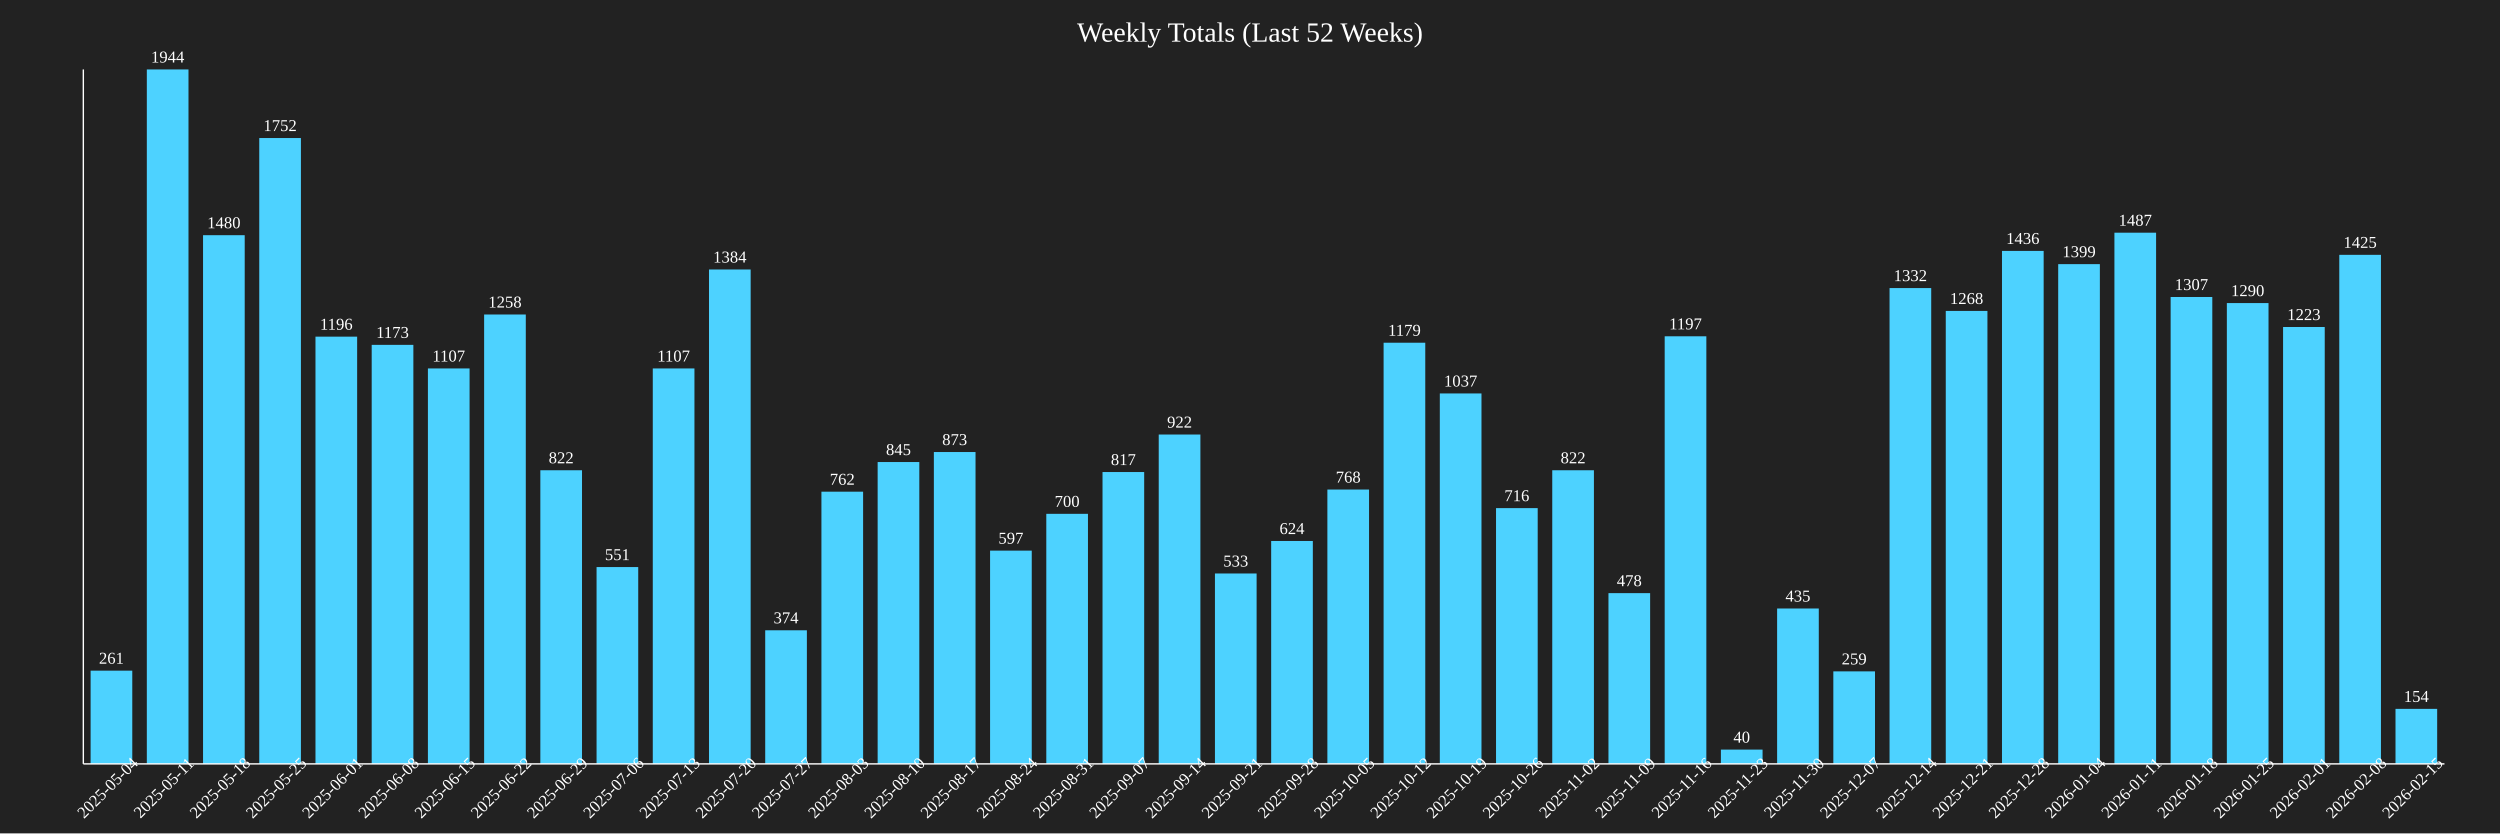
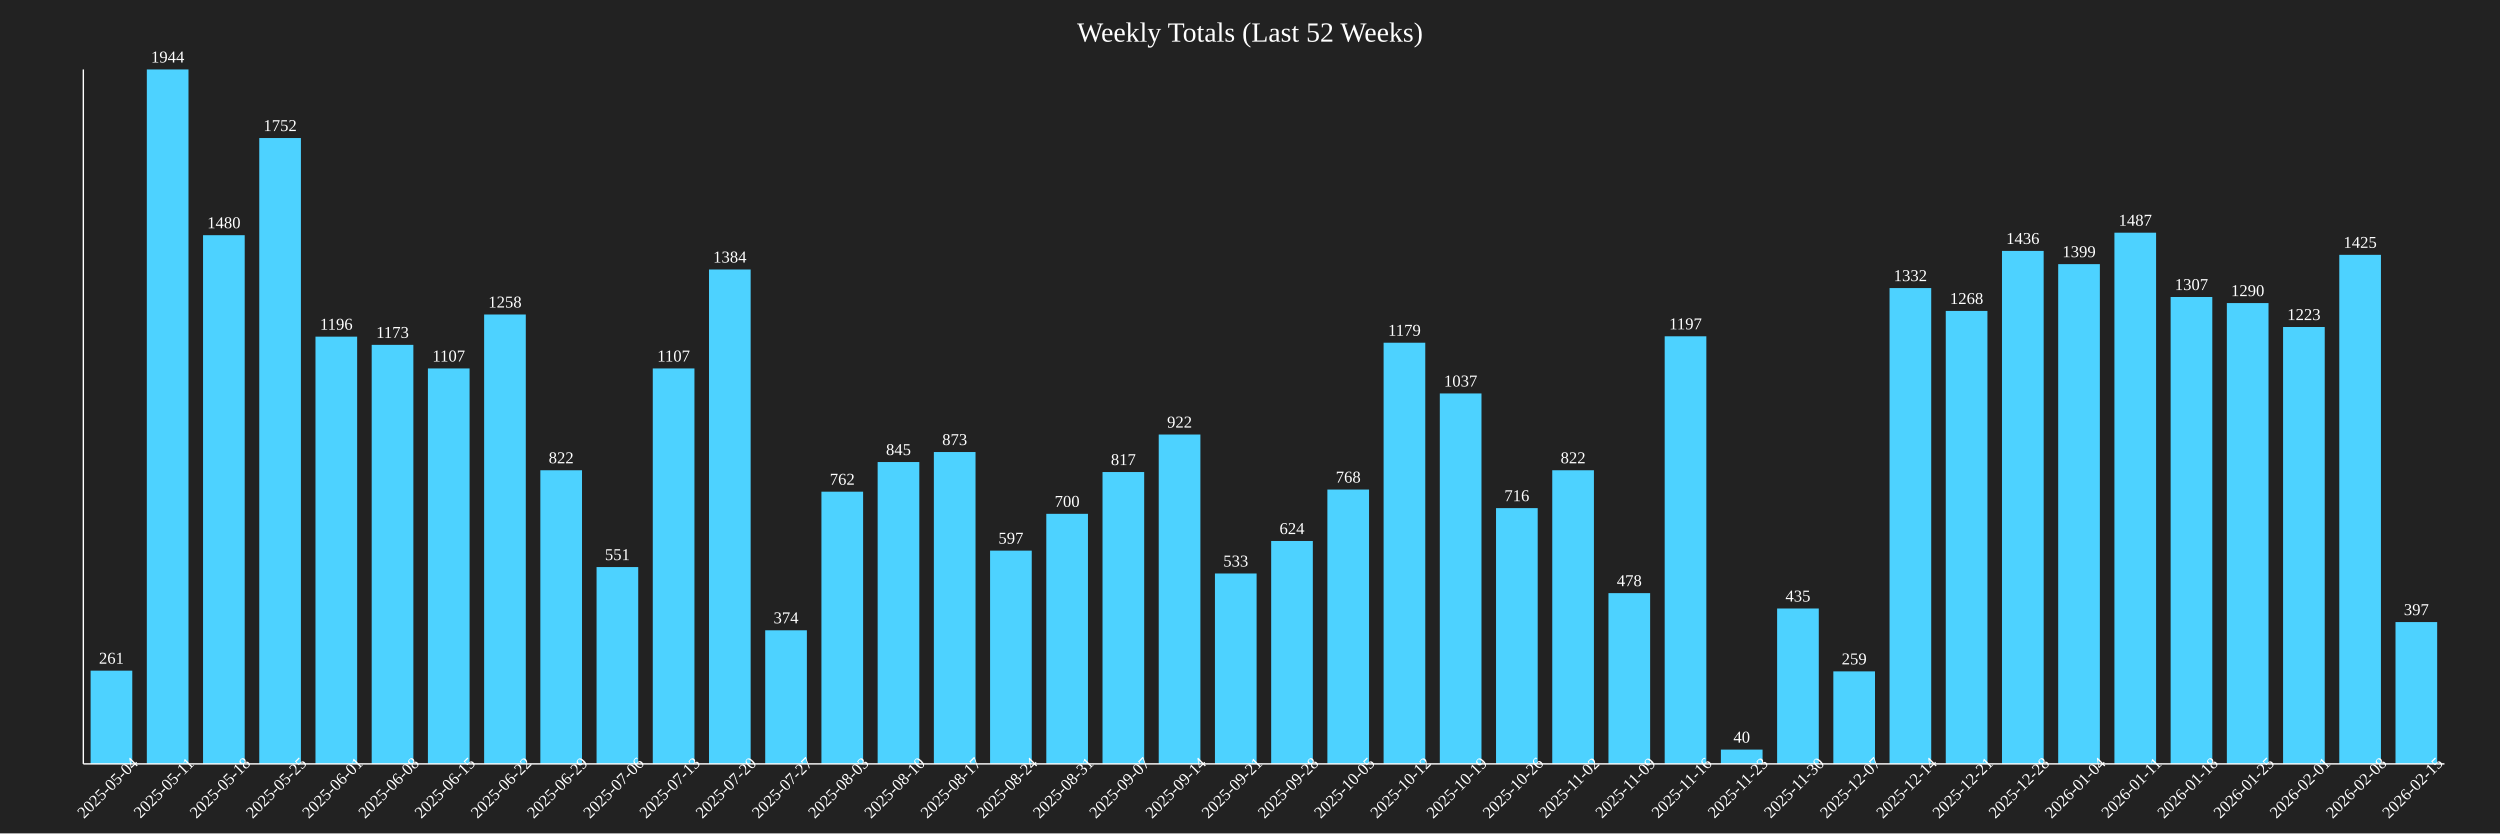
<svg xmlns="http://www.w3.org/2000/svg" baseProfile="full" height="600" version="1.1" width="1800">
  <defs />
  <rect fill="#222222" height="100%" width="100%" x="0" y="0" />
  <text fill="white" font-size="20" text-anchor="middle" x="900.0" y="30">Weekly Totals (Last 52 Weeks)</text>
  <rect fill="#4DD2FF" height="67.13" width="30" x="65.238" y="482.87" />
  <text fill="white" font-size="12" text-anchor="middle" x="80.238" y="477.87">261</text>
  <text fill="white" font-size="12" text-anchor="middle" transform="rotate(-45,80.2381,570)" x="80.238" y="570">2025-05-04</text>
  <rect fill="#4DD2FF" height="500.0" width="30" x="105.714" y="50.0" />
  <text fill="white" font-size="12" text-anchor="middle" x="120.714" y="45.0">1944</text>
  <text fill="white" font-size="12" text-anchor="middle" transform="rotate(-45,120.7143,570)" x="120.714" y="570">2025-05-11</text>
  <rect fill="#4DD2FF" height="380.658" width="30" x="146.19" y="169.342" />
  <text fill="white" font-size="12" text-anchor="middle" x="161.19" y="164.342">1480</text>
  <text fill="white" font-size="12" text-anchor="middle" transform="rotate(-45,161.1905,570)" x="161.19" y="570">2025-05-18</text>
  <rect fill="#4DD2FF" height="450.617" width="30" x="186.667" y="99.383" />
  <text fill="white" font-size="12" text-anchor="middle" x="201.667" y="94.383">1752</text>
  <text fill="white" font-size="12" text-anchor="middle" transform="rotate(-45,201.6667,570)" x="201.667" y="570">2025-05-25</text>
  <rect fill="#4DD2FF" height="307.613" width="30" x="227.143" y="242.387" />
  <text fill="white" font-size="12" text-anchor="middle" x="242.143" y="237.387">1196</text>
  <text fill="white" font-size="12" text-anchor="middle" transform="rotate(-45,242.1429,570)" x="242.143" y="570">2025-06-01</text>
  <rect fill="#4DD2FF" height="301.698" width="30" x="267.619" y="248.302" />
  <text fill="white" font-size="12" text-anchor="middle" x="282.619" y="243.302">1173</text>
  <text fill="white" font-size="12" text-anchor="middle" transform="rotate(-45,282.619,570)" x="282.619" y="570">2025-06-08</text>
  <rect fill="#4DD2FF" height="284.722" width="30" x="308.095" y="265.278" />
  <text fill="white" font-size="12" text-anchor="middle" x="323.095" y="260.278">1107</text>
  <text fill="white" font-size="12" text-anchor="middle" transform="rotate(-45,323.0952,570)" x="323.095" y="570">2025-06-15</text>
  <rect fill="#4DD2FF" height="323.56" width="30" x="348.571" y="226.44" />
  <text fill="white" font-size="12" text-anchor="middle" x="363.571" y="221.44">1258</text>
  <text fill="white" font-size="12" text-anchor="middle" transform="rotate(-45,363.5714,570)" x="363.571" y="570">2025-06-22</text>
  <rect fill="#4DD2FF" height="211.42" width="30" x="389.048" y="338.58" />
  <text fill="white" font-size="12" text-anchor="middle" x="404.048" y="333.58">822</text>
  <text fill="white" font-size="12" text-anchor="middle" transform="rotate(-45,404.0476,570)" x="404.048" y="570">2025-06-29</text>
  <rect fill="#4DD2FF" height="141.718" width="30" x="429.524" y="408.282" />
  <text fill="white" font-size="12" text-anchor="middle" x="444.524" y="403.282">551</text>
  <text fill="white" font-size="12" text-anchor="middle" transform="rotate(-45,444.5238,570)" x="444.524" y="570">2025-07-06</text>
  <rect fill="#4DD2FF" height="284.722" width="30" x="470.0" y="265.278" />
  <text fill="white" font-size="12" text-anchor="middle" x="485.0" y="260.278">1107</text>
  <text fill="white" font-size="12" text-anchor="middle" transform="rotate(-45,485.0,570)" x="485.0" y="570">2025-07-13</text>
  <rect fill="#4DD2FF" height="355.967" width="30" x="510.476" y="194.033" />
  <text fill="white" font-size="12" text-anchor="middle" x="525.476" y="189.033">1384</text>
  <text fill="white" font-size="12" text-anchor="middle" transform="rotate(-45,525.4762,570)" x="525.476" y="570">2025-07-20</text>
  <rect fill="#4DD2FF" height="96.193" width="30" x="550.952" y="453.807" />
  <text fill="white" font-size="12" text-anchor="middle" x="565.952" y="448.807">374</text>
  <text fill="white" font-size="12" text-anchor="middle" transform="rotate(-45,565.9524,570)" x="565.952" y="570">2025-07-27</text>
  <rect fill="#4DD2FF" height="195.988" width="30" x="591.429" y="354.012" />
  <text fill="white" font-size="12" text-anchor="middle" x="606.429" y="349.012">762</text>
  <text fill="white" font-size="12" text-anchor="middle" transform="rotate(-45,606.4286,570)" x="606.429" y="570">2025-08-03</text>
  <rect fill="#4DD2FF" height="217.335" width="30" x="631.905" y="332.665" />
  <text fill="white" font-size="12" text-anchor="middle" x="646.905" y="327.665">845</text>
  <text fill="white" font-size="12" text-anchor="middle" transform="rotate(-45,646.9048,570)" x="646.905" y="570">2025-08-10</text>
  <rect fill="#4DD2FF" height="224.537" width="30" x="672.381" y="325.463" />
  <text fill="white" font-size="12" text-anchor="middle" x="687.381" y="320.463">873</text>
  <text fill="white" font-size="12" text-anchor="middle" transform="rotate(-45,687.381,570)" x="687.381" y="570">2025-08-17</text>
  <rect fill="#4DD2FF" height="153.549" width="30" x="712.857" y="396.451" />
  <text fill="white" font-size="12" text-anchor="middle" x="727.857" y="391.451">597</text>
  <text fill="white" font-size="12" text-anchor="middle" transform="rotate(-45,727.8571,570)" x="727.857" y="570">2025-08-24</text>
  <rect fill="#4DD2FF" height="180.041" width="30" x="753.333" y="369.959" />
  <text fill="white" font-size="12" text-anchor="middle" x="768.333" y="364.959">700</text>
  <text fill="white" font-size="12" text-anchor="middle" transform="rotate(-45,768.3333,570)" x="768.333" y="570">2025-08-31</text>
  <rect fill="#4DD2FF" height="210.134" width="30" x="793.81" y="339.866" />
  <text fill="white" font-size="12" text-anchor="middle" x="808.81" y="334.866">817</text>
  <text fill="white" font-size="12" text-anchor="middle" transform="rotate(-45,808.8095,570)" x="808.81" y="570">2025-09-07</text>
  <rect fill="#4DD2FF" height="237.14" width="30" x="834.286" y="312.86" />
  <text fill="white" font-size="12" text-anchor="middle" x="849.286" y="307.86">922</text>
  <text fill="white" font-size="12" text-anchor="middle" transform="rotate(-45,849.2857,570)" x="849.286" y="570">2025-09-14</text>
  <rect fill="#4DD2FF" height="137.088" width="30" x="874.762" y="412.912" />
  <text fill="white" font-size="12" text-anchor="middle" x="889.762" y="407.912">533</text>
  <text fill="white" font-size="12" text-anchor="middle" transform="rotate(-45,889.7619,570)" x="889.762" y="570">2025-09-21</text>
  <rect fill="#4DD2FF" height="160.494" width="30" x="915.238" y="389.506" />
  <text fill="white" font-size="12" text-anchor="middle" x="930.238" y="384.506">624</text>
  <text fill="white" font-size="12" text-anchor="middle" transform="rotate(-45,930.2381,570)" x="930.238" y="570">2025-09-28</text>
  <rect fill="#4DD2FF" height="197.531" width="30" x="955.714" y="352.469" />
  <text fill="white" font-size="12" text-anchor="middle" x="970.714" y="347.469">768</text>
  <text fill="white" font-size="12" text-anchor="middle" transform="rotate(-45,970.7143,570)" x="970.714" y="570">2025-10-05</text>
  <rect fill="#4DD2FF" height="303.241" width="30" x="996.19" y="246.759" />
  <text fill="white" font-size="12" text-anchor="middle" x="1011.19" y="241.759">1179</text>
  <text fill="white" font-size="12" text-anchor="middle" transform="rotate(-45,1011.19,570)" x="1011.19" y="570">2025-10-12</text>
  <rect fill="#4DD2FF" height="266.718" width="30" x="1036.667" y="283.282" />
  <text fill="white" font-size="12" text-anchor="middle" x="1051.667" y="278.282">1037</text>
  <text fill="white" font-size="12" text-anchor="middle" transform="rotate(-45,1051.667,570)" x="1051.667" y="570">2025-10-19</text>
  <rect fill="#4DD2FF" height="184.156" width="30" x="1077.143" y="365.844" />
  <text fill="white" font-size="12" text-anchor="middle" x="1092.143" y="360.844">716</text>
  <text fill="white" font-size="12" text-anchor="middle" transform="rotate(-45,1092.143,570)" x="1092.143" y="570">2025-10-26</text>
  <rect fill="#4DD2FF" height="211.42" width="30" x="1117.619" y="338.58" />
  <text fill="white" font-size="12" text-anchor="middle" x="1132.619" y="333.58">822</text>
  <text fill="white" font-size="12" text-anchor="middle" transform="rotate(-45,1132.619,570)" x="1132.619" y="570">2025-11-02</text>
  <rect fill="#4DD2FF" height="122.942" width="30" x="1158.095" y="427.058" />
  <text fill="white" font-size="12" text-anchor="middle" x="1173.095" y="422.058">478</text>
  <text fill="white" font-size="12" text-anchor="middle" transform="rotate(-45,1173.095,570)" x="1173.095" y="570">2025-11-09</text>
  <rect fill="#4DD2FF" height="307.87" width="30" x="1198.571" y="242.13" />
  <text fill="white" font-size="12" text-anchor="middle" x="1213.571" y="237.13">1197</text>
  <text fill="white" font-size="12" text-anchor="middle" transform="rotate(-45,1213.571,570)" x="1213.571" y="570">2025-11-16</text>
  <rect fill="#4DD2FF" height="10.288" width="30" x="1239.048" y="539.712" />
  <text fill="white" font-size="12" text-anchor="middle" x="1254.048" y="534.712">40</text>
  <text fill="white" font-size="12" text-anchor="middle" transform="rotate(-45,1254.048,570)" x="1254.048" y="570">2025-11-23</text>
  <rect fill="#4DD2FF" height="111.883" width="30" x="1279.524" y="438.117" />
  <text fill="white" font-size="12" text-anchor="middle" x="1294.524" y="433.117">435</text>
  <text fill="white" font-size="12" text-anchor="middle" transform="rotate(-45,1294.524,570)" x="1294.524" y="570">2025-11-30</text>
  <rect fill="#4DD2FF" height="66.615" width="30" x="1320.0" y="483.385" />
  <text fill="white" font-size="12" text-anchor="middle" x="1335.0" y="478.385">259</text>
  <text fill="white" font-size="12" text-anchor="middle" transform="rotate(-45,1335.0,570)" x="1335.0" y="570">2025-12-07</text>
  <rect fill="#4DD2FF" height="342.593" width="30" x="1360.476" y="207.407" />
  <text fill="white" font-size="12" text-anchor="middle" x="1375.476" y="202.407">1332</text>
  <text fill="white" font-size="12" text-anchor="middle" transform="rotate(-45,1375.476,570)" x="1375.476" y="570">2025-12-14</text>
  <rect fill="#4DD2FF" height="326.132" width="30" x="1400.952" y="223.868" />
  <text fill="white" font-size="12" text-anchor="middle" x="1415.952" y="218.868">1268</text>
  <text fill="white" font-size="12" text-anchor="middle" transform="rotate(-45,1415.952,570)" x="1415.952" y="570">2025-12-21</text>
  <rect fill="#4DD2FF" height="369.342" width="30" x="1441.429" y="180.658" />
  <text fill="white" font-size="12" text-anchor="middle" x="1456.429" y="175.658">1436</text>
  <text fill="white" font-size="12" text-anchor="middle" transform="rotate(-45,1456.429,570)" x="1456.429" y="570">2025-12-28</text>
  <rect fill="#4DD2FF" height="359.825" width="30" x="1481.905" y="190.175" />
  <text fill="white" font-size="12" text-anchor="middle" x="1496.905" y="185.175">1399</text>
  <text fill="white" font-size="12" text-anchor="middle" transform="rotate(-45,1496.905,570)" x="1496.905" y="570">2026-01-04</text>
  <rect fill="#4DD2FF" height="382.459" width="30" x="1522.381" y="167.541" />
  <text fill="white" font-size="12" text-anchor="middle" x="1537.381" y="162.541">1487</text>
  <text fill="white" font-size="12" text-anchor="middle" transform="rotate(-45,1537.381,570)" x="1537.381" y="570">2026-01-11</text>
  <rect fill="#4DD2FF" height="336.163" width="30" x="1562.857" y="213.837" />
  <text fill="white" font-size="12" text-anchor="middle" x="1577.857" y="208.837">1307</text>
  <text fill="white" font-size="12" text-anchor="middle" transform="rotate(-45,1577.857,570)" x="1577.857" y="570">2026-01-18</text>
  <rect fill="#4DD2FF" height="331.79" width="30" x="1603.333" y="218.21" />
  <text fill="white" font-size="12" text-anchor="middle" x="1618.333" y="213.21">1290</text>
  <text fill="white" font-size="12" text-anchor="middle" transform="rotate(-45,1618.333,570)" x="1618.333" y="570">2026-01-25</text>
  <rect fill="#4DD2FF" height="314.558" width="30" x="1643.81" y="235.442" />
  <text fill="white" font-size="12" text-anchor="middle" x="1658.81" y="230.442">1223</text>
  <text fill="white" font-size="12" text-anchor="middle" transform="rotate(-45,1658.81,570)" x="1658.81" y="570">2026-02-01</text>
  <rect fill="#4DD2FF" height="366.512" width="30" x="1684.286" y="183.488" />
  <text fill="white" font-size="12" text-anchor="middle" x="1699.286" y="178.488">1425</text>
  <text fill="white" font-size="12" text-anchor="middle" transform="rotate(-45,1699.286,570)" x="1699.286" y="570">2026-02-08</text>
-   <rect fill="#4DD2FF" height="39.609" width="30" x="1724.762" y="510.391" />
-   <text fill="white" font-size="12" text-anchor="middle" x="1739.762" y="505.391">154</text>
+   <rect fill="#4DD2FF" height="102.109" width="30" x="1724.762" y="447.891" />
+   <text fill="white" font-size="12" text-anchor="middle" x="1739.762" y="442.891">397</text>
  <text fill="white" font-size="12" text-anchor="middle" transform="rotate(-45,1739.762,570)" x="1739.762" y="570">2026-02-15</text>
  <line stroke="white" x1="60" x2="60" y1="50" y2="550" />
  <line stroke="white" x1="60" x2="1760" y1="550" y2="550" />
</svg>
